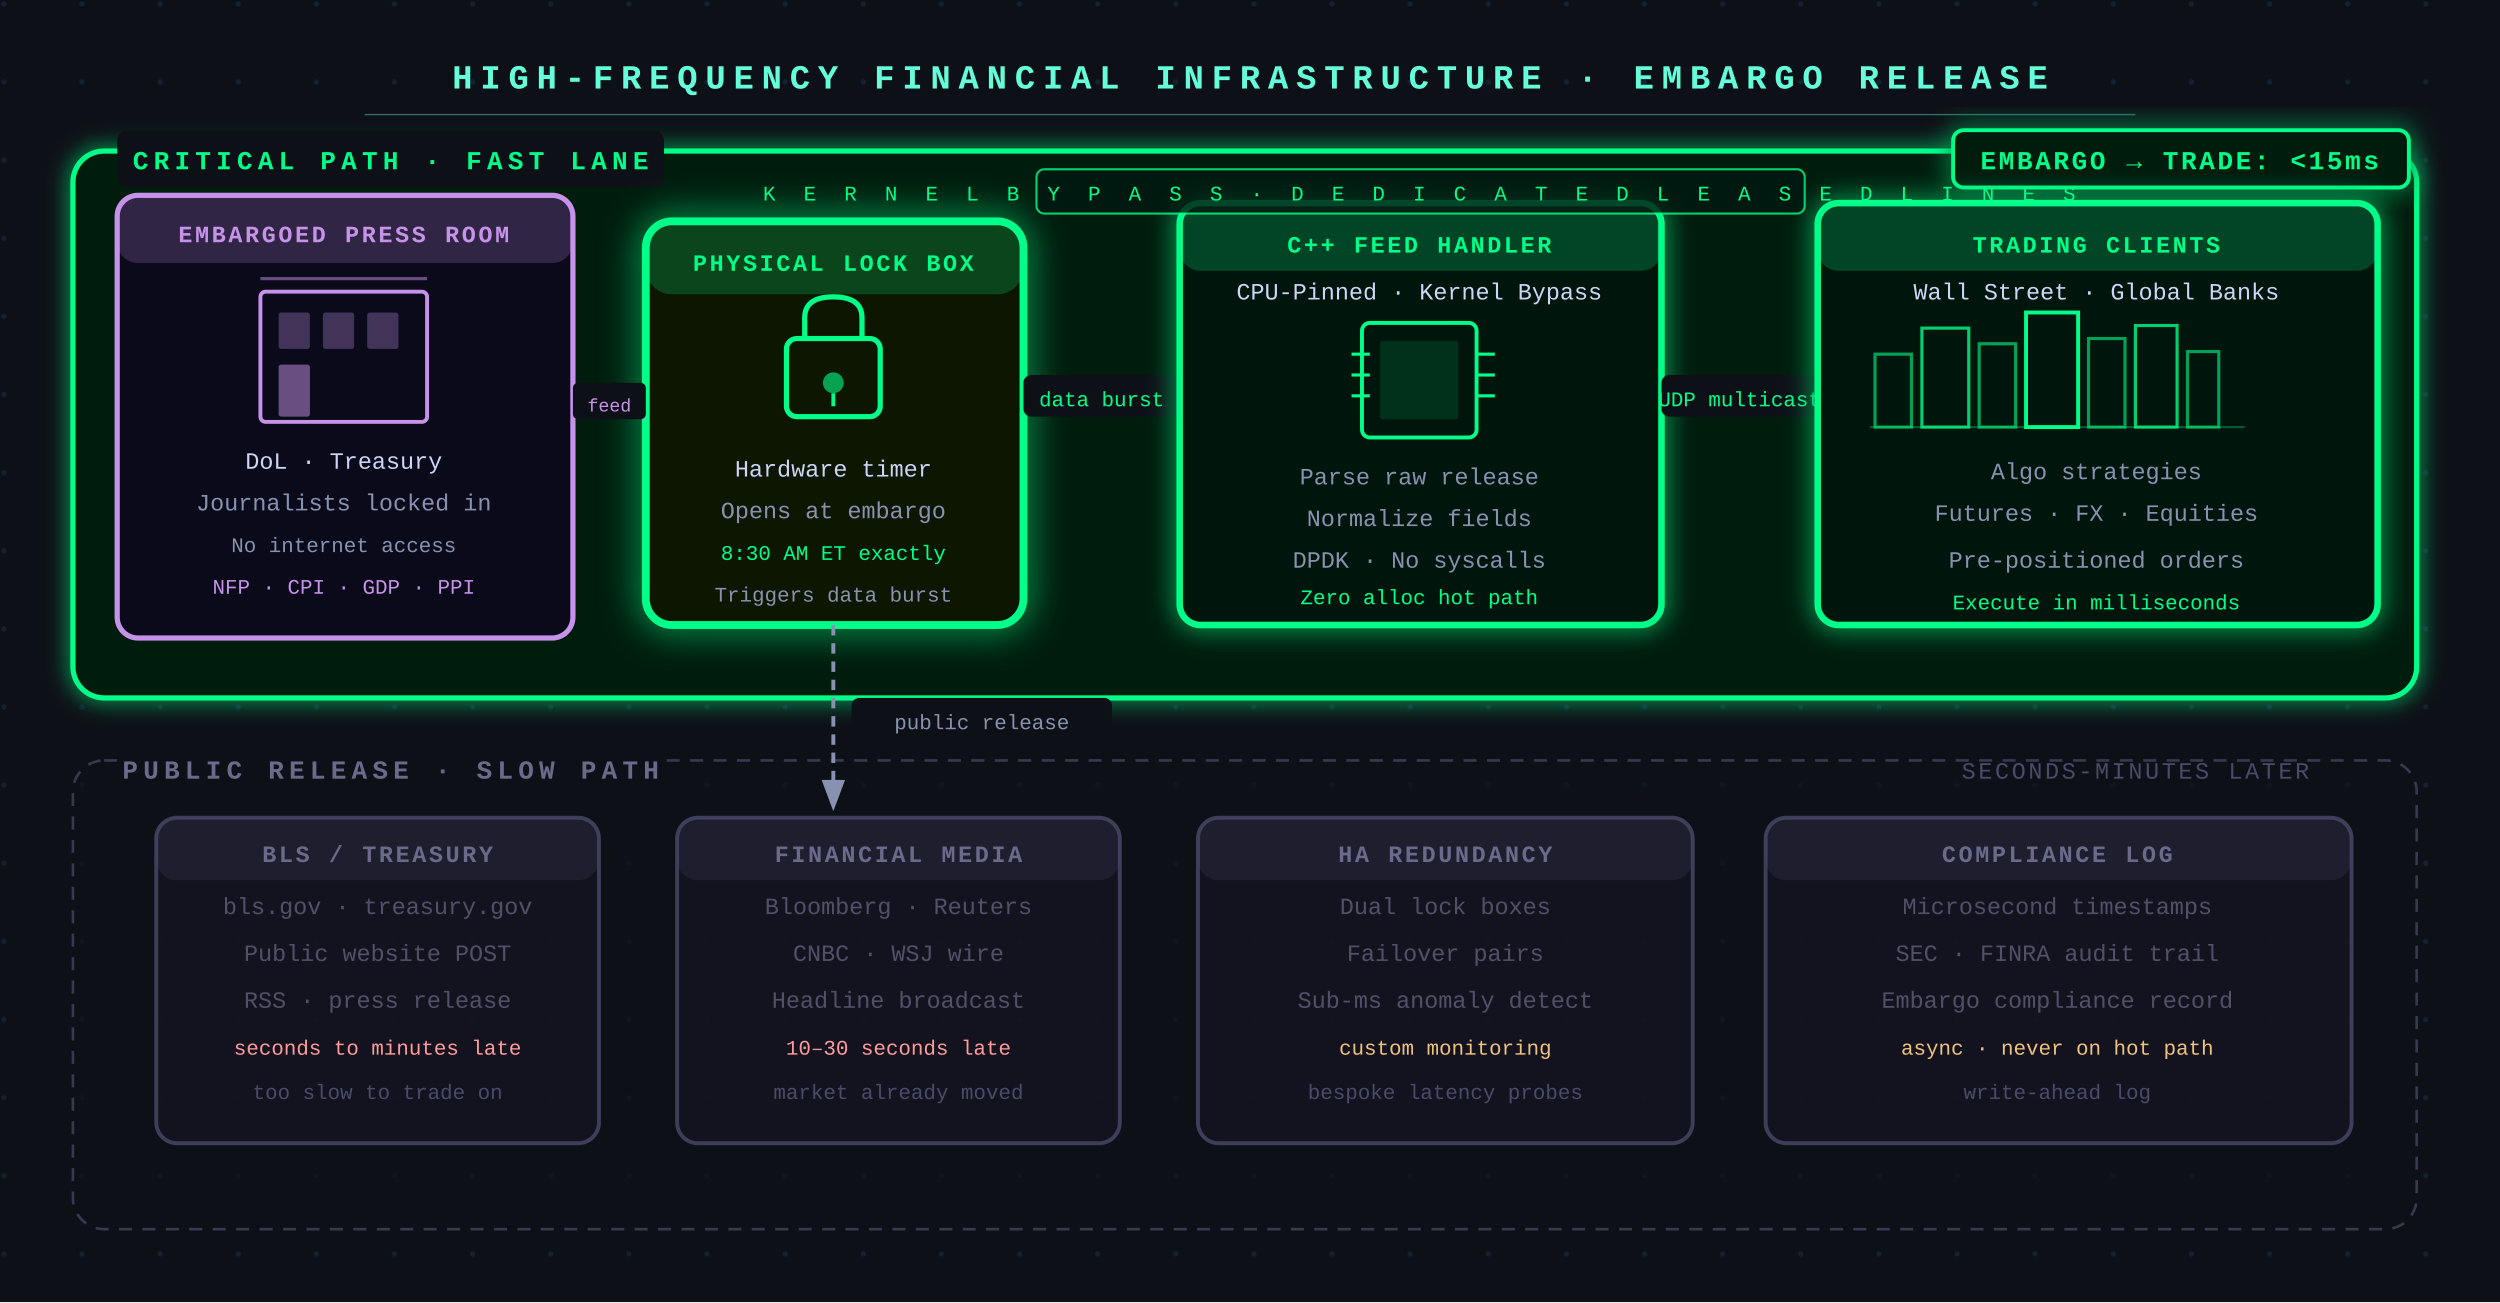
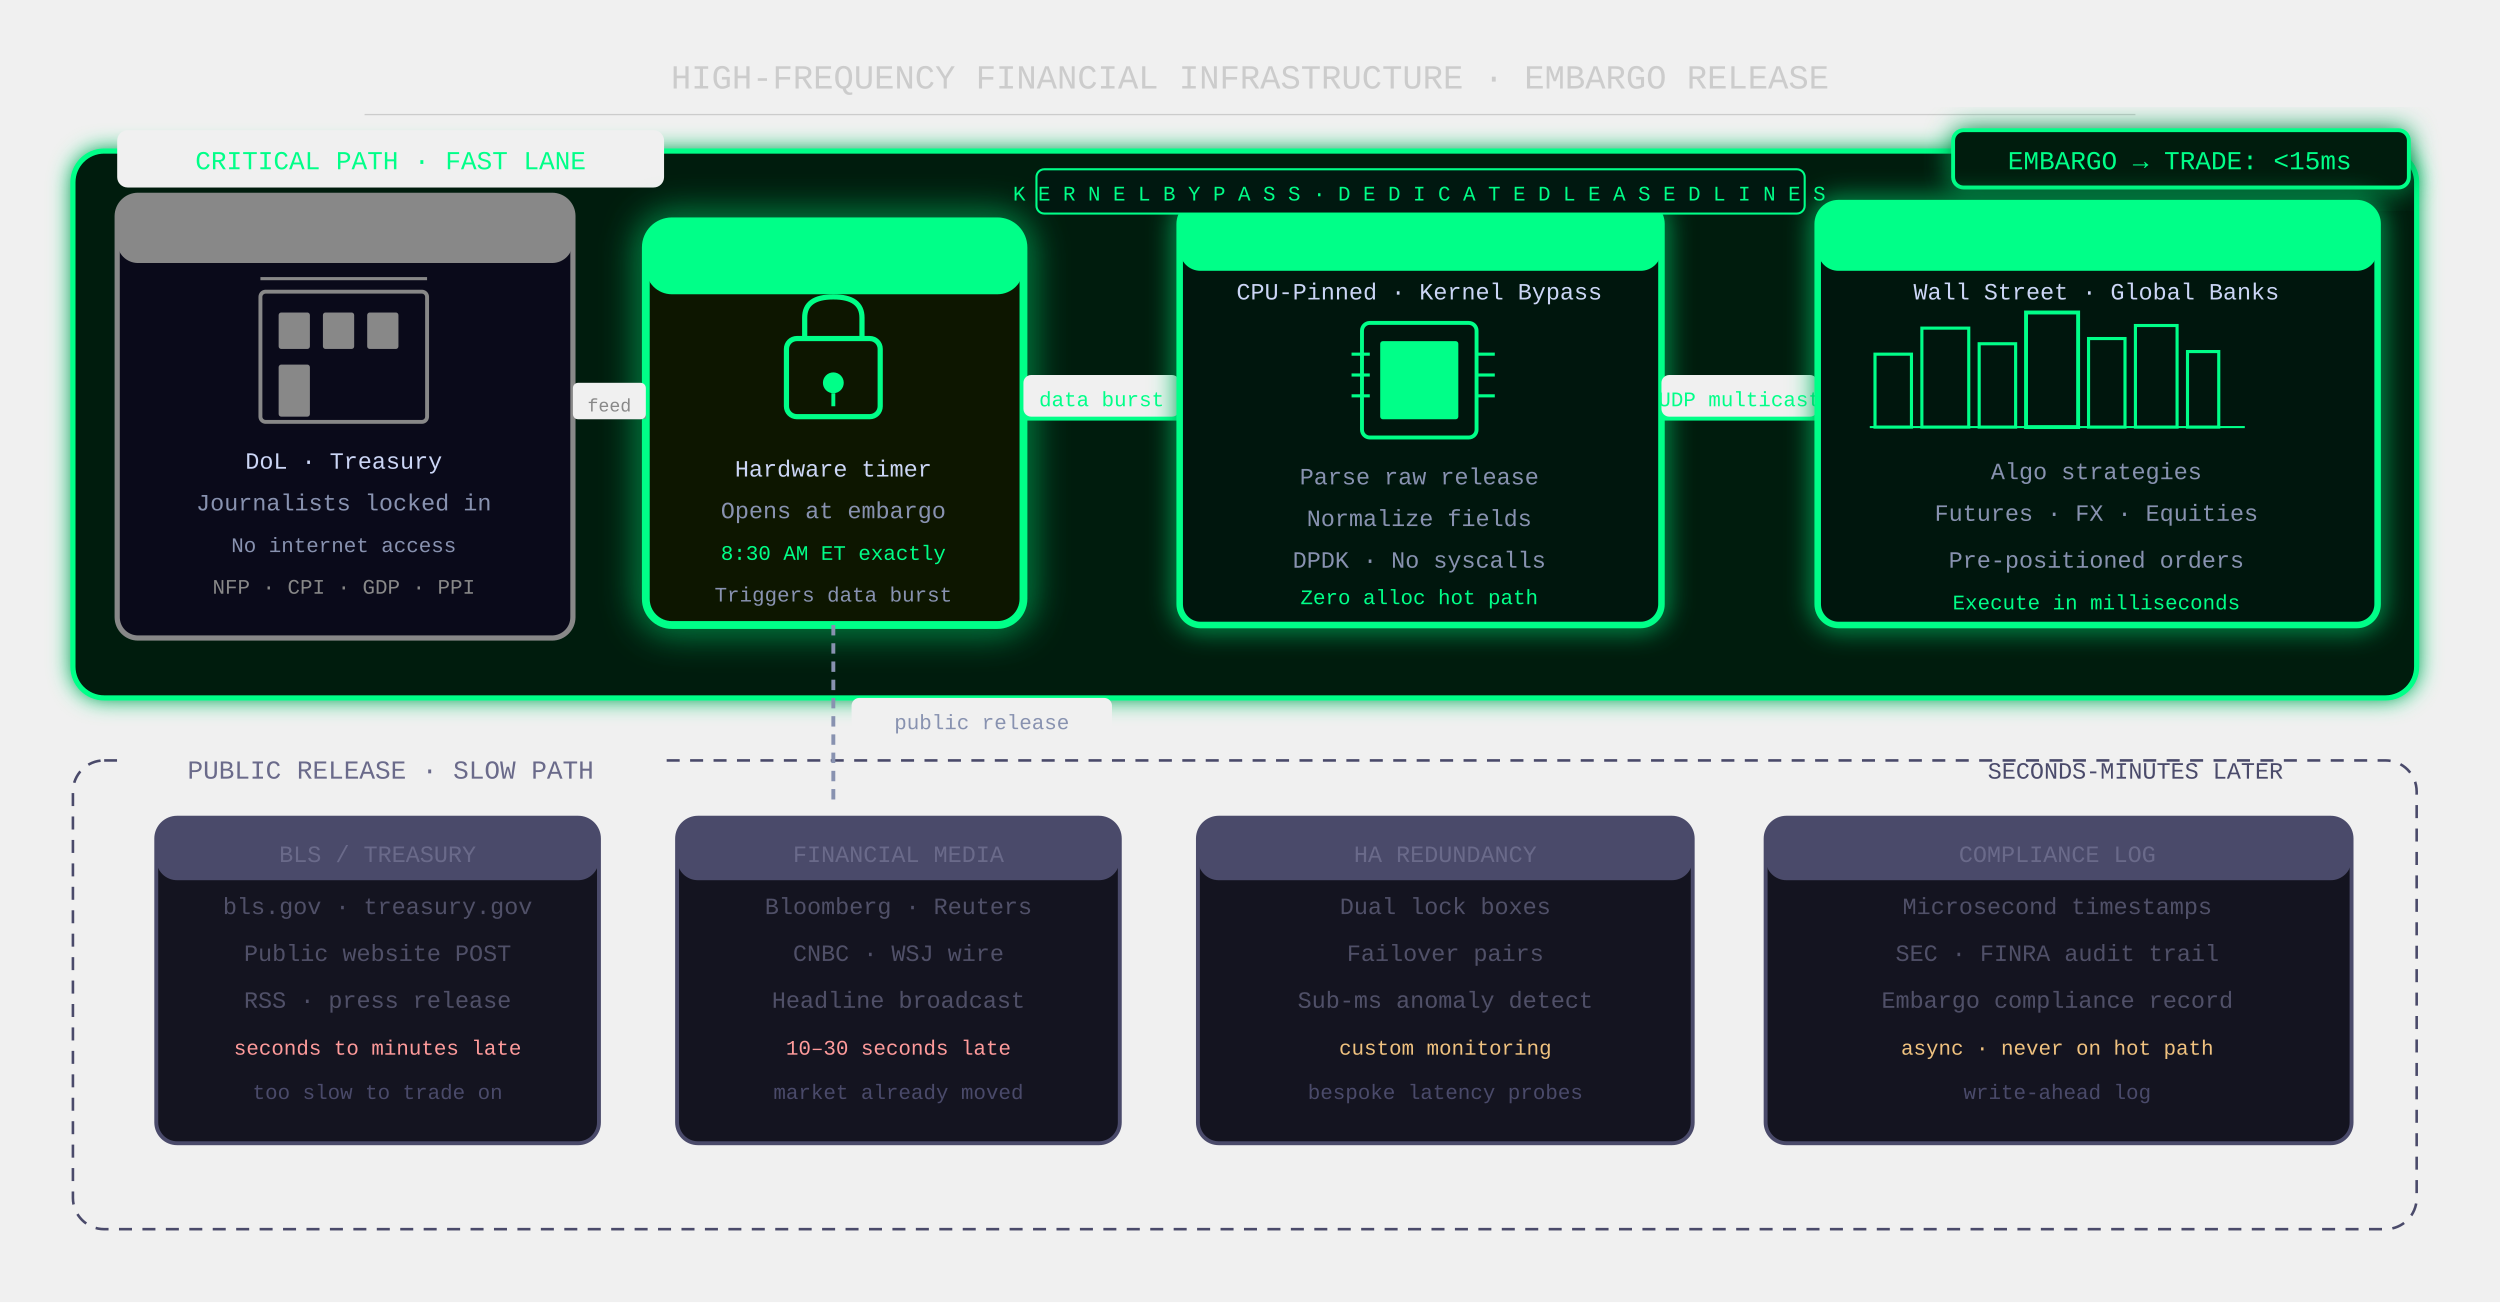
<svg xmlns="http://www.w3.org/2000/svg" viewBox="0 0 960 500" width="960" height="500" font-family="'Courier New', Courier, monospace">
  <defs>
    <pattern id="dots" x="0" y="0" width="30" height="30" patternUnits="userSpaceOnUse">
-       <circle cx="1.5" cy="1.5" r="1" fill="#1e3a5f" opacity="0.4" />
+       <circle cx="1.5" cy="1.5" r="1" fill="#1e3a5f" />
    </pattern>
    <marker id="arr-fast" markerWidth="10" markerHeight="10" refX="9" refY="4" orient="auto" markerUnits="strokeWidth">
      <path d="M0,0 L0,8 L10,4 z" fill="#00ff88" />
    </marker>
    <marker id="arr-slow" markerWidth="8" markerHeight="8" refX="7" refY="3" orient="auto" markerUnits="strokeWidth">
      <path d="M0,0 L0,6 L8,3 z" fill="#8892b0" />
    </marker>
    <marker id="arr-red" markerWidth="8" markerHeight="8" refX="7" refY="3" orient="auto" markerUnits="strokeWidth">
      <path d="M0,0 L0,6 L8,3 z" fill="#ff6b6b" />
    </marker>
    <filter id="glow-fast" x="-40%" y="-40%" width="180%" height="180%">
      <feGaussianBlur stdDeviation="5" result="blur" />
      <feMerge>
        <feMergeNode in="blur" />
        <feMergeNode in="SourceGraphic" />
      </feMerge>
    </filter>
    <filter id="glow-node" x="-25%" y="-25%" width="150%" height="150%">
      <feGaussianBlur stdDeviation="4" result="blur" />
      <feMerge>
        <feMergeNode in="blur" />
        <feMergeNode in="SourceGraphic" />
      </feMerge>
    </filter>
    <filter id="glow-lock" x="-50%" y="-50%" width="200%" height="200%">
      <feGaussianBlur stdDeviation="7" result="blur" />
      <feMerge>
        <feMergeNode in="blur" />
        <feMergeNode in="SourceGraphic" />
      </feMerge>
    </filter>
  </defs>
-   <rect width="960" height="500" fill="#0d1117" />
-   <rect width="960" height="500" fill="url(#dots)" />
-   <text x="480" y="34" text-anchor="middle" font-size="13" font-weight="bold" fill="#64ffda" letter-spacing="3">HIGH-FREQUENCY FINANCIAL INFRASTRUCTURE · EMBARGO RELEASE</text>
-   <line x1="140" y1="44" x2="820" y2="44" stroke="#64ffda" stroke-width="0.5" opacity="0.4" />
+   <rect width="960" height="500" fill="#f0f0f0" />
+   <text x="480" y="34" text-anchor="middle" font-size="13" fill="#cccccc">HIGH-FREQUENCY FINANCIAL INFRASTRUCTURE · EMBARGO RELEASE</text>
+   <line x1="140" y1="44" x2="820" y2="44" stroke="#cccccc" stroke-width="0.5" />
  <rect x="28" y="58" width="900" height="210" rx="12" fill="#001a0a" stroke="#00ff88" stroke-width="2" filter="url(#glow-node)" />
-   <rect x="45" y="50" width="210" height="22" rx="4" fill="#0d1117" />
-   <text x="150" y="65" text-anchor="middle" font-size="10" fill="#00ff88" font-weight="bold" letter-spacing="2">CRITICAL PATH · FAST LANE</text>
+   <rect x="45" y="50" width="210" height="22" rx="4" fill="#f0f0f0" />
+   <text x="150" y="65" text-anchor="middle" font-size="10" fill="#00ff88">CRITICAL PATH · FAST LANE</text>
  <rect x="750" y="50" width="175" height="22" rx="4" fill="#001a0a" stroke="#00ff88" stroke-width="1.5" filter="url(#glow-fast)" />
-   <text x="837" y="65" text-anchor="middle" font-size="10" fill="#00ff88" font-weight="bold" letter-spacing="1">EMBARGO → TRADE: &lt;15ms</text>
-   <rect x="45" y="75" width="175" height="170" rx="8" fill="#0a0a1a" stroke="#c792ea" stroke-width="2" />
-   <rect x="45" y="75" width="175" height="26" rx="8" fill="#c792ea" opacity="0.2" />
-   <text x="132" y="93" text-anchor="middle" font-size="9" fill="#c792ea" letter-spacing="1" font-weight="bold">EMBARGOED PRESS ROOM</text>
-   <rect x="100" y="112" rx="2" width="64" height="50" fill="none" stroke="#c792ea" stroke-width="1.5" />
-   <rect x="107" y="120" rx="1" width="12" height="14" fill="#c792ea" opacity="0.3" />
-   <rect x="124" y="120" rx="1" width="12" height="14" fill="#c792ea" opacity="0.3" />
-   <rect x="141" y="120" rx="1" width="12" height="14" fill="#c792ea" opacity="0.3" />
-   <rect x="107" y="140" rx="1" width="12" height="20" fill="#c792ea" opacity="0.5" />
-   <line x1="100" y1="107" x2="164" y2="107" stroke="#c792ea" stroke-width="1.2" opacity="0.5" />
+   <text x="837" y="65" text-anchor="middle" font-size="10" fill="#00ff88">EMBARGO → TRADE: &lt;15ms</text>
+   <rect x="45" y="75" width="175" height="170" rx="8" fill="#0a0a1a" stroke="#888888" stroke-width="2" />
+   <rect x="45" y="75" width="175" height="26" rx="8" fill="#888888" />
+   <text x="132" y="93" text-anchor="middle" font-size="9" fill="#888888">EMBARGOED PRESS ROOM</text>
+   <rect x="100" y="112" rx="2" width="64" height="50" fill="none" stroke="#888888" stroke-width="1.5" />
+   <rect x="107" y="120" rx="1" width="12" height="14" fill="#888888" />
+   <rect x="124" y="120" rx="1" width="12" height="14" fill="#888888" />
+   <rect x="141" y="120" rx="1" width="12" height="14" fill="#888888" />
+   <rect x="107" y="140" rx="1" width="12" height="20" fill="#888888" />
+   <line x1="100" y1="107" x2="164" y2="107" stroke="#888888" stroke-width="1.2" />
  <text x="132" y="180" text-anchor="middle" font-size="9" fill="#ccd6f6">DoL · Treasury</text>
  <text x="132" y="196" text-anchor="middle" font-size="9" fill="#8892b0">Journalists locked in</text>
  <text x="132" y="212" text-anchor="middle" font-size="8" fill="#8892b0">No internet access</text>
-   <text x="132" y="228" text-anchor="middle" font-size="8" fill="#c792ea">NFP · CPI · GDP · PPI</text>
+   <text x="132" y="228" text-anchor="middle" font-size="8" fill="#888888">NFP · CPI · GDP · PPI</text>
  <rect x="248" y="85" width="145" height="155" rx="10" fill="#0a1500" stroke="#00ff88" stroke-width="3" filter="url(#glow-lock)" />
-   <rect x="248" y="85" width="145" height="28" rx="10" fill="#00ff88" opacity="0.2" />
-   <text x="320" y="104" text-anchor="middle" font-size="9" fill="#00ff88" letter-spacing="1" font-weight="bold">PHYSICAL LOCK BOX</text>
+   <rect x="248" y="85" width="145" height="28" rx="10" fill="#00ff88" />
+   <text x="320" y="104" text-anchor="middle" font-size="9" fill="#00ff88">PHYSICAL LOCK BOX</text>
  <rect x="302" y="130" rx="4" width="36" height="30" fill="none" stroke="#00ff88" stroke-width="2" />
  <path d="M309,130 L309,122 Q309,114 320,114 Q331,114 331,122 L331,130" fill="none" stroke="#00ff88" stroke-width="2" />
-   <circle cx="320" cy="147" r="4" fill="#00ff88" opacity="0.6" />
+   <circle cx="320" cy="147" r="4" fill="#00ff88" />
  <line x1="320" y1="151" x2="320" y2="156" stroke="#00ff88" stroke-width="1.5" />
  <text x="320" y="183" text-anchor="middle" font-size="9" fill="#ccd6f6">Hardware timer</text>
  <text x="320" y="199" text-anchor="middle" font-size="9" fill="#8892b0">Opens at embargo</text>
  <text x="320" y="215" text-anchor="middle" font-size="8" fill="#00ff88">8:30 AM ET exactly</text>
  <text x="320" y="231" text-anchor="middle" font-size="8" fill="#8892b0">Triggers data burst</text>
-   <line x1="220" y1="160" x2="248" y2="160" stroke="#c792ea" stroke-width="1.5" stroke-dasharray="5,3" />
-   <rect x="220" y="147" width="28" height="14" rx="2" fill="#0d1117" />
-   <text x="234" y="158" text-anchor="middle" font-size="7" fill="#c792ea">feed</text>
-   <line x1="393" y1="160" x2="453" y2="160" stroke="#00ff88" stroke-width="3" marker-end="url(#arr-fast)" filter="url(#glow-fast)" />
-   <rect x="393" y="144" width="60" height="16" rx="3" fill="#0d1117" />
+   <line x1="220" y1="160" x2="248" y2="160" stroke="#888888" stroke-width="1.5" stroke-dasharray="5,3" />
+   <rect x="220" y="147" width="28" height="14" rx="2" fill="#f0f0f0" />
+   <text x="234" y="158" text-anchor="middle" font-size="7" fill="#888888">feed</text>
+   <line x1="393" y1="160" x2="453" y2="160" stroke="#00ff88" stroke-width="3" />
+   <rect x="393" y="144" width="60" height="16" rx="3" fill="#f0f0f0" />
  <text x="423" y="156" text-anchor="middle" font-size="8" fill="#00ff88">data burst</text>
  <rect x="453" y="78" width="185" height="162" rx="8" fill="#001810" stroke="#00ff88" stroke-width="2.5" filter="url(#glow-fast)" />
-   <rect x="453" y="78" width="185" height="26" rx="8" fill="#00ff88" opacity="0.2" />
-   <text x="545" y="97" text-anchor="middle" font-size="9" fill="#00ff88" letter-spacing="1" font-weight="bold">C++ FEED HANDLER</text>
+   <rect x="453" y="78" width="185" height="26" rx="8" fill="#00ff88" />
+   <text x="545" y="97" text-anchor="middle" font-size="9" fill="#00ff88">C++ FEED HANDLER</text>
  <text x="545" y="115" text-anchor="middle" font-size="9" fill="#ccd6f6">CPU-Pinned · Kernel Bypass</text>
  <rect x="523" y="124" rx="3" width="44" height="44" fill="none" stroke="#00ff88" stroke-width="1.5" />
-   <rect x="530" y="131" rx="1" width="30" height="30" fill="#00ff88" opacity="0.12" />
+   <rect x="530" y="131" rx="1" width="30" height="30" fill="#00ff88" />
  <line x1="526" y1="136" x2="519" y2="136" stroke="#00ff88" stroke-width="1.2" />
  <line x1="526" y1="144" x2="519" y2="144" stroke="#00ff88" stroke-width="1.2" />
  <line x1="526" y1="152" x2="519" y2="152" stroke="#00ff88" stroke-width="1.2" />
  <line x1="567" y1="136" x2="574" y2="136" stroke="#00ff88" stroke-width="1.2" />
  <line x1="567" y1="144" x2="574" y2="144" stroke="#00ff88" stroke-width="1.2" />
  <line x1="567" y1="152" x2="574" y2="152" stroke="#00ff88" stroke-width="1.2" />
  <text x="545" y="186" text-anchor="middle" font-size="9" fill="#8892b0">Parse raw release</text>
  <text x="545" y="202" text-anchor="middle" font-size="9" fill="#8892b0">Normalize fields</text>
  <text x="545" y="218" text-anchor="middle" font-size="9" fill="#8892b0">DPDK · No syscalls</text>
  <text x="545" y="232" text-anchor="middle" font-size="8" fill="#00ff88">Zero alloc hot path</text>
-   <line x1="638" y1="160" x2="698" y2="160" stroke="#00ff88" stroke-width="3" marker-end="url(#arr-fast)" filter="url(#glow-fast)" />
-   <rect x="638" y="144" width="60" height="16" rx="3" fill="#0d1117" />
+   <line x1="638" y1="160" x2="698" y2="160" stroke="#00ff88" stroke-width="3" />
+   <rect x="638" y="144" width="60" height="16" rx="3" fill="#f0f0f0" />
  <text x="668" y="156" text-anchor="middle" font-size="8" fill="#00ff88">UDP multicast</text>
  <rect x="698" y="78" width="215" height="162" rx="8" fill="#001810" stroke="#00ff88" stroke-width="2.5" filter="url(#glow-fast)" />
-   <rect x="698" y="78" width="215" height="26" rx="8" fill="#00ff88" opacity="0.2" />
-   <text x="805" y="97" text-anchor="middle" font-size="9" fill="#00ff88" letter-spacing="1" font-weight="bold">TRADING CLIENTS</text>
+   <rect x="698" y="78" width="215" height="26" rx="8" fill="#00ff88" />
+   <text x="805" y="97" text-anchor="middle" font-size="9" fill="#00ff88">TRADING CLIENTS</text>
  <text x="805" y="115" text-anchor="middle" font-size="9" fill="#ccd6f6">Wall Street · Global Banks</text>
-   <rect x="720" y="136" width="14" height="28" fill="none" stroke="#00ff88" stroke-width="1.2" opacity="0.6" />
-   <rect x="738" y="126" width="18" height="38" fill="none" stroke="#00ff88" stroke-width="1.2" opacity="0.8" />
-   <rect x="760" y="132" width="14" height="32" fill="none" stroke="#00ff88" stroke-width="1.2" opacity="0.6" />
+   <rect x="720" y="136" width="14" height="28" fill="none" stroke="#00ff88" stroke-width="1.2" />
+   <rect x="738" y="126" width="18" height="38" fill="none" stroke="#00ff88" stroke-width="1.2" />
+   <rect x="760" y="132" width="14" height="32" fill="none" stroke="#00ff88" stroke-width="1.2" />
  <rect x="778" y="120" width="20" height="44" fill="none" stroke="#00ff88" stroke-width="1.5" />
-   <rect x="802" y="130" width="14" height="34" fill="none" stroke="#00ff88" stroke-width="1.2" opacity="0.6" />
-   <rect x="820" y="125" width="16" height="39" fill="none" stroke="#00ff88" stroke-width="1.2" opacity="0.8" />
-   <rect x="840" y="135" width="12" height="29" fill="none" stroke="#00ff88" stroke-width="1.2" opacity="0.6" />
-   <line x1="718" y1="164" x2="862" y2="164" stroke="#00ff88" stroke-width="0.8" opacity="0.3" />
+   <rect x="802" y="130" width="14" height="34" fill="none" stroke="#00ff88" stroke-width="1.2" />
+   <rect x="820" y="125" width="16" height="39" fill="none" stroke="#00ff88" stroke-width="1.2" />
+   <rect x="840" y="135" width="12" height="29" fill="none" stroke="#00ff88" stroke-width="1.2" />
+   <line x1="718" y1="164" x2="862" y2="164" stroke="#00ff88" stroke-width="0.8" />
  <text x="805" y="184" text-anchor="middle" font-size="9" fill="#8892b0">Algo strategies</text>
  <text x="805" y="200" text-anchor="middle" font-size="9" fill="#8892b0">Futures · FX · Equities</text>
  <text x="805" y="218" text-anchor="middle" font-size="9" fill="#8892b0">Pre-positioned orders</text>
  <text x="805" y="234" text-anchor="middle" font-size="8" fill="#00ff88">Execute in milliseconds</text>
-   <rect x="398" y="65" width="295" height="17" rx="3" fill="#001810" stroke="#00ff88" stroke-width="0.8" opacity="0.8" />
-   <text x="545" y="77" text-anchor="middle" font-size="8" fill="#00ff88" letter-spacing="3">K E R N E L   B Y P A S S   ·   D E D I C A T E D   L E A S E D   L I N E S</text>
-   <rect x="28" y="292" width="900" height="180" rx="12" fill="#0d1117" stroke="#4a4a6a" stroke-width="1" stroke-dasharray="5,4" opacity="0.7" />
-   <rect x="45" y="284" width="210" height="22" rx="4" fill="#0d1117" />
-   <text x="150" y="299" text-anchor="middle" font-size="10" fill="#6a6a8a" font-weight="bold" letter-spacing="2">PUBLIC RELEASE · SLOW PATH</text>
-   <text x="820" y="299" text-anchor="middle" font-size="9" fill="#4a4a6a" letter-spacing="1">SECONDS-MINUTES LATER</text>
-   <line x1="320" y1="240" x2="320" y2="310" stroke="#8892b0" stroke-width="1.5" stroke-dasharray="4,3" marker-end="url(#arr-slow)" />
-   <rect x="327" y="268" width="100" height="16" rx="3" fill="#0d1117" />
+   <rect x="398" y="65" width="295" height="17" rx="3" fill="#001810" stroke="#00ff88" stroke-width="0.8" />
+   <text x="545" y="77" text-anchor="middle" font-size="8" fill="#00ff88">K E R N E L   B Y P A S S   ·   D E D I C A T E D   L E A S E D   L I N E S</text>
+   <rect x="28" y="292" width="900" height="180" rx="12" fill="#f0f0f0" stroke="#4a4a6a" stroke-width="1" stroke-dasharray="5,4" />
+   <rect x="45" y="284" width="210" height="22" rx="4" fill="#f0f0f0" />
+   <text x="150" y="299" text-anchor="middle" font-size="10" fill="#6a6a8a">PUBLIC RELEASE · SLOW PATH</text>
+   <text x="820" y="299" text-anchor="middle" font-size="9" fill="#4a4a6a">SECONDS-MINUTES LATER</text>
+   <line x1="320" y1="240" x2="320" y2="310" stroke="#8892b0" stroke-width="1.5" stroke-dasharray="4,3" />
+   <rect x="327" y="268" width="100" height="16" rx="3" fill="#f0f0f0" />
  <text x="377" y="280" text-anchor="middle" font-size="8" fill="#8892b0">public release</text>
-   <rect x="60" y="314" width="170" height="125" rx="8" fill="#141420" stroke="#4a4a6a" stroke-width="1.5" opacity="0.8" />
-   <rect x="60" y="314" width="170" height="24" rx="8" fill="#4a4a6a" opacity="0.2" />
-   <text x="145" y="331" text-anchor="middle" font-size="9" fill="#6a6a8a" font-weight="bold" letter-spacing="1">BLS / TREASURY</text>
+   <rect x="60" y="314" width="170" height="125" rx="8" fill="#141420" stroke="#4a4a6a" stroke-width="1.5" />
+   <rect x="60" y="314" width="170" height="24" rx="8" fill="#4a4a6a" />
+   <text x="145" y="331" text-anchor="middle" font-size="9" fill="#6a6a8a">BLS / TREASURY</text>
  <text x="145" y="351" text-anchor="middle" font-size="9" fill="#505068">bls.gov · treasury.gov</text>
  <text x="145" y="369" text-anchor="middle" font-size="9" fill="#505068">Public website POST</text>
  <text x="145" y="387" text-anchor="middle" font-size="9" fill="#505068">RSS · press release</text>
  <text x="145" y="405" text-anchor="middle" font-size="8" fill="#ff9b9b">seconds to minutes late</text>
  <text x="145" y="422" text-anchor="middle" font-size="8" fill="#4a4a6a">too slow to trade on</text>
-   <rect x="260" y="314" width="170" height="125" rx="8" fill="#141420" stroke="#4a4a6a" stroke-width="1.5" opacity="0.8" />
-   <rect x="260" y="314" width="170" height="24" rx="8" fill="#4a4a6a" opacity="0.2" />
-   <text x="345" y="331" text-anchor="middle" font-size="9" fill="#6a6a8a" font-weight="bold" letter-spacing="1">FINANCIAL MEDIA</text>
+   <rect x="260" y="314" width="170" height="125" rx="8" fill="#141420" stroke="#4a4a6a" stroke-width="1.5" />
+   <rect x="260" y="314" width="170" height="24" rx="8" fill="#4a4a6a" />
+   <text x="345" y="331" text-anchor="middle" font-size="9" fill="#6a6a8a">FINANCIAL MEDIA</text>
  <text x="345" y="351" text-anchor="middle" font-size="9" fill="#505068">Bloomberg · Reuters</text>
  <text x="345" y="369" text-anchor="middle" font-size="9" fill="#505068">CNBC · WSJ wire</text>
  <text x="345" y="387" text-anchor="middle" font-size="9" fill="#505068">Headline broadcast</text>
  <text x="345" y="405" text-anchor="middle" font-size="8" fill="#ff9b9b">10–30 seconds late</text>
  <text x="345" y="422" text-anchor="middle" font-size="8" fill="#4a4a6a">market already moved</text>
-   <rect x="460" y="314" width="190" height="125" rx="8" fill="#141420" stroke="#4a4a6a" stroke-width="1.5" opacity="0.8" />
-   <rect x="460" y="314" width="190" height="24" rx="8" fill="#4a4a6a" opacity="0.2" />
-   <text x="555" y="331" text-anchor="middle" font-size="9" fill="#6a6a8a" font-weight="bold" letter-spacing="1">HA REDUNDANCY</text>
+   <rect x="460" y="314" width="190" height="125" rx="8" fill="#141420" stroke="#4a4a6a" stroke-width="1.5" />
+   <rect x="460" y="314" width="190" height="24" rx="8" fill="#4a4a6a" />
+   <text x="555" y="331" text-anchor="middle" font-size="9" fill="#6a6a8a">HA REDUNDANCY</text>
  <text x="555" y="351" text-anchor="middle" font-size="9" fill="#505068">Dual lock boxes</text>
  <text x="555" y="369" text-anchor="middle" font-size="9" fill="#505068">Failover pairs</text>
  <text x="555" y="387" text-anchor="middle" font-size="9" fill="#505068">Sub-ms anomaly detect</text>
  <text x="555" y="405" text-anchor="middle" font-size="8" fill="#f0c27f">custom monitoring</text>
  <text x="555" y="422" text-anchor="middle" font-size="8" fill="#4a4a6a">bespoke latency probes</text>
-   <rect x="678" y="314" width="225" height="125" rx="8" fill="#141420" stroke="#4a4a6a" stroke-width="1.5" opacity="0.8" />
-   <rect x="678" y="314" width="225" height="24" rx="8" fill="#4a4a6a" opacity="0.2" />
-   <text x="790" y="331" text-anchor="middle" font-size="9" fill="#6a6a8a" font-weight="bold" letter-spacing="1">COMPLIANCE LOG</text>
+   <rect x="678" y="314" width="225" height="125" rx="8" fill="#141420" stroke="#4a4a6a" stroke-width="1.5" />
+   <rect x="678" y="314" width="225" height="24" rx="8" fill="#4a4a6a" />
+   <text x="790" y="331" text-anchor="middle" font-size="9" fill="#6a6a8a">COMPLIANCE LOG</text>
  <text x="790" y="351" text-anchor="middle" font-size="9" fill="#505068">Microsecond timestamps</text>
  <text x="790" y="369" text-anchor="middle" font-size="9" fill="#505068">SEC · FINRA audit trail</text>
  <text x="790" y="387" text-anchor="middle" font-size="9" fill="#505068">Embargo compliance record</text>
  <text x="790" y="405" text-anchor="middle" font-size="8" fill="#f0c27f">async · never on hot path</text>
  <text x="790" y="422" text-anchor="middle" font-size="8" fill="#4a4a6a">write-ahead log</text>
</svg>
